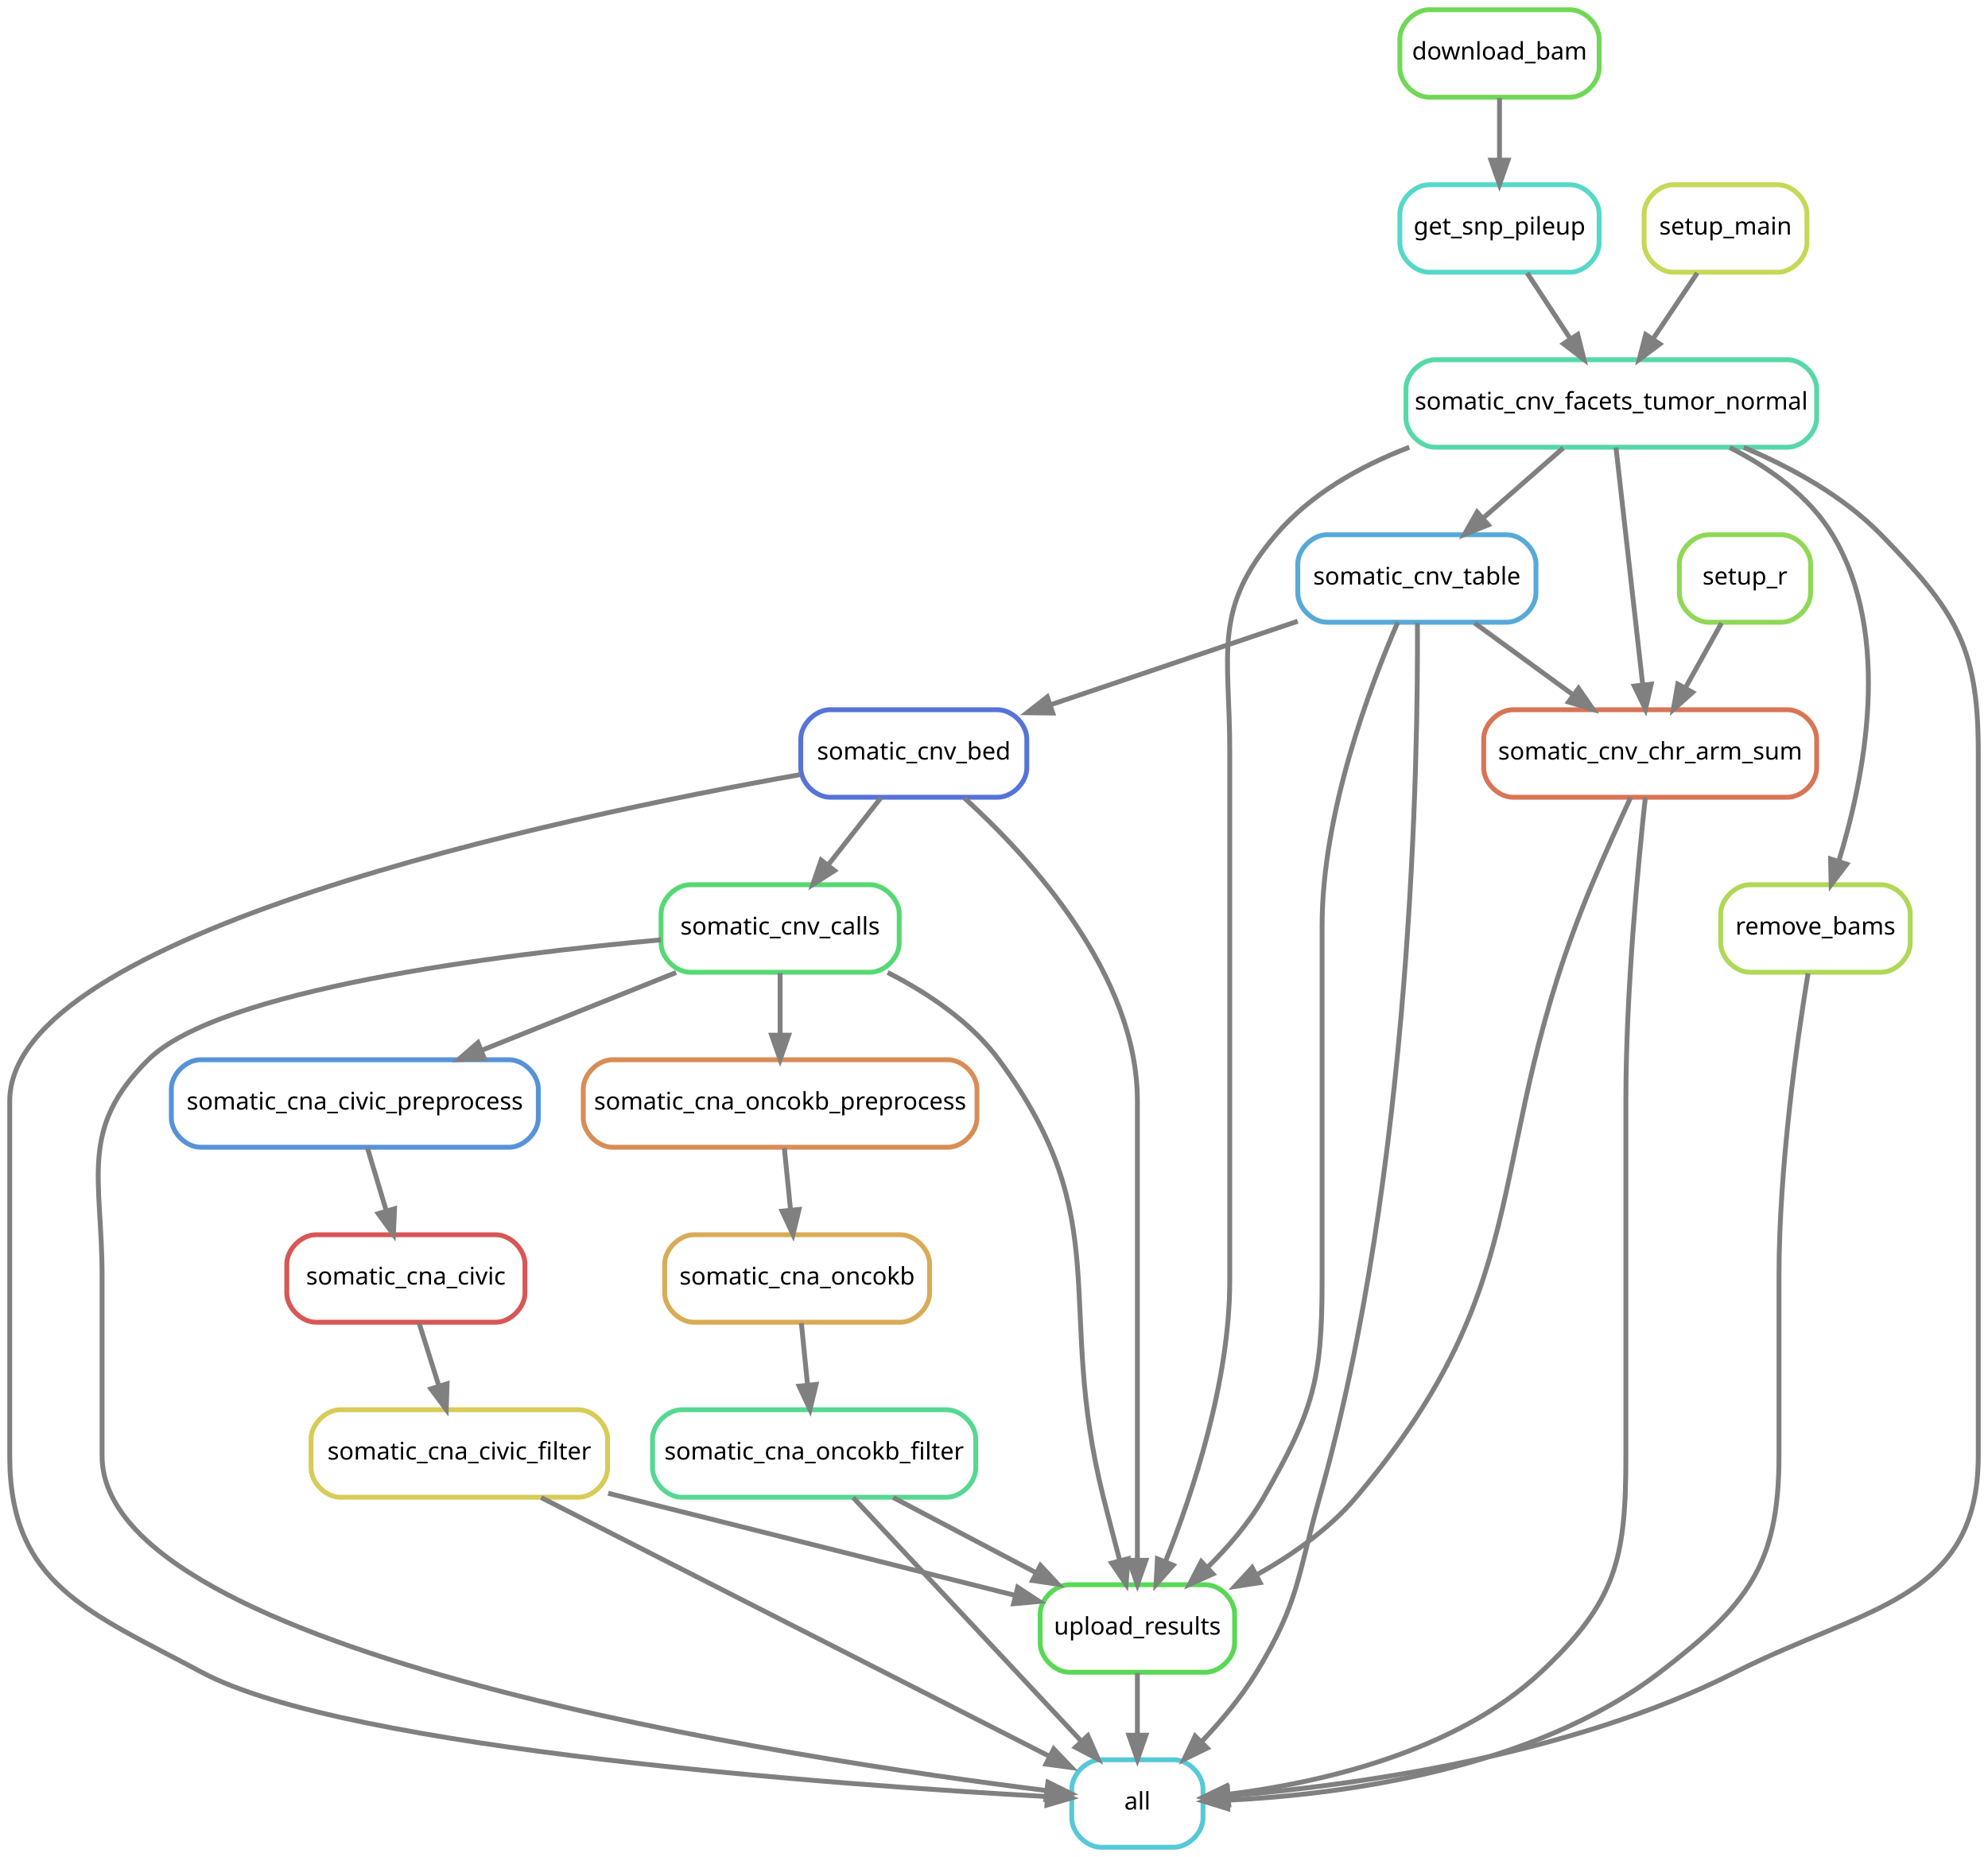
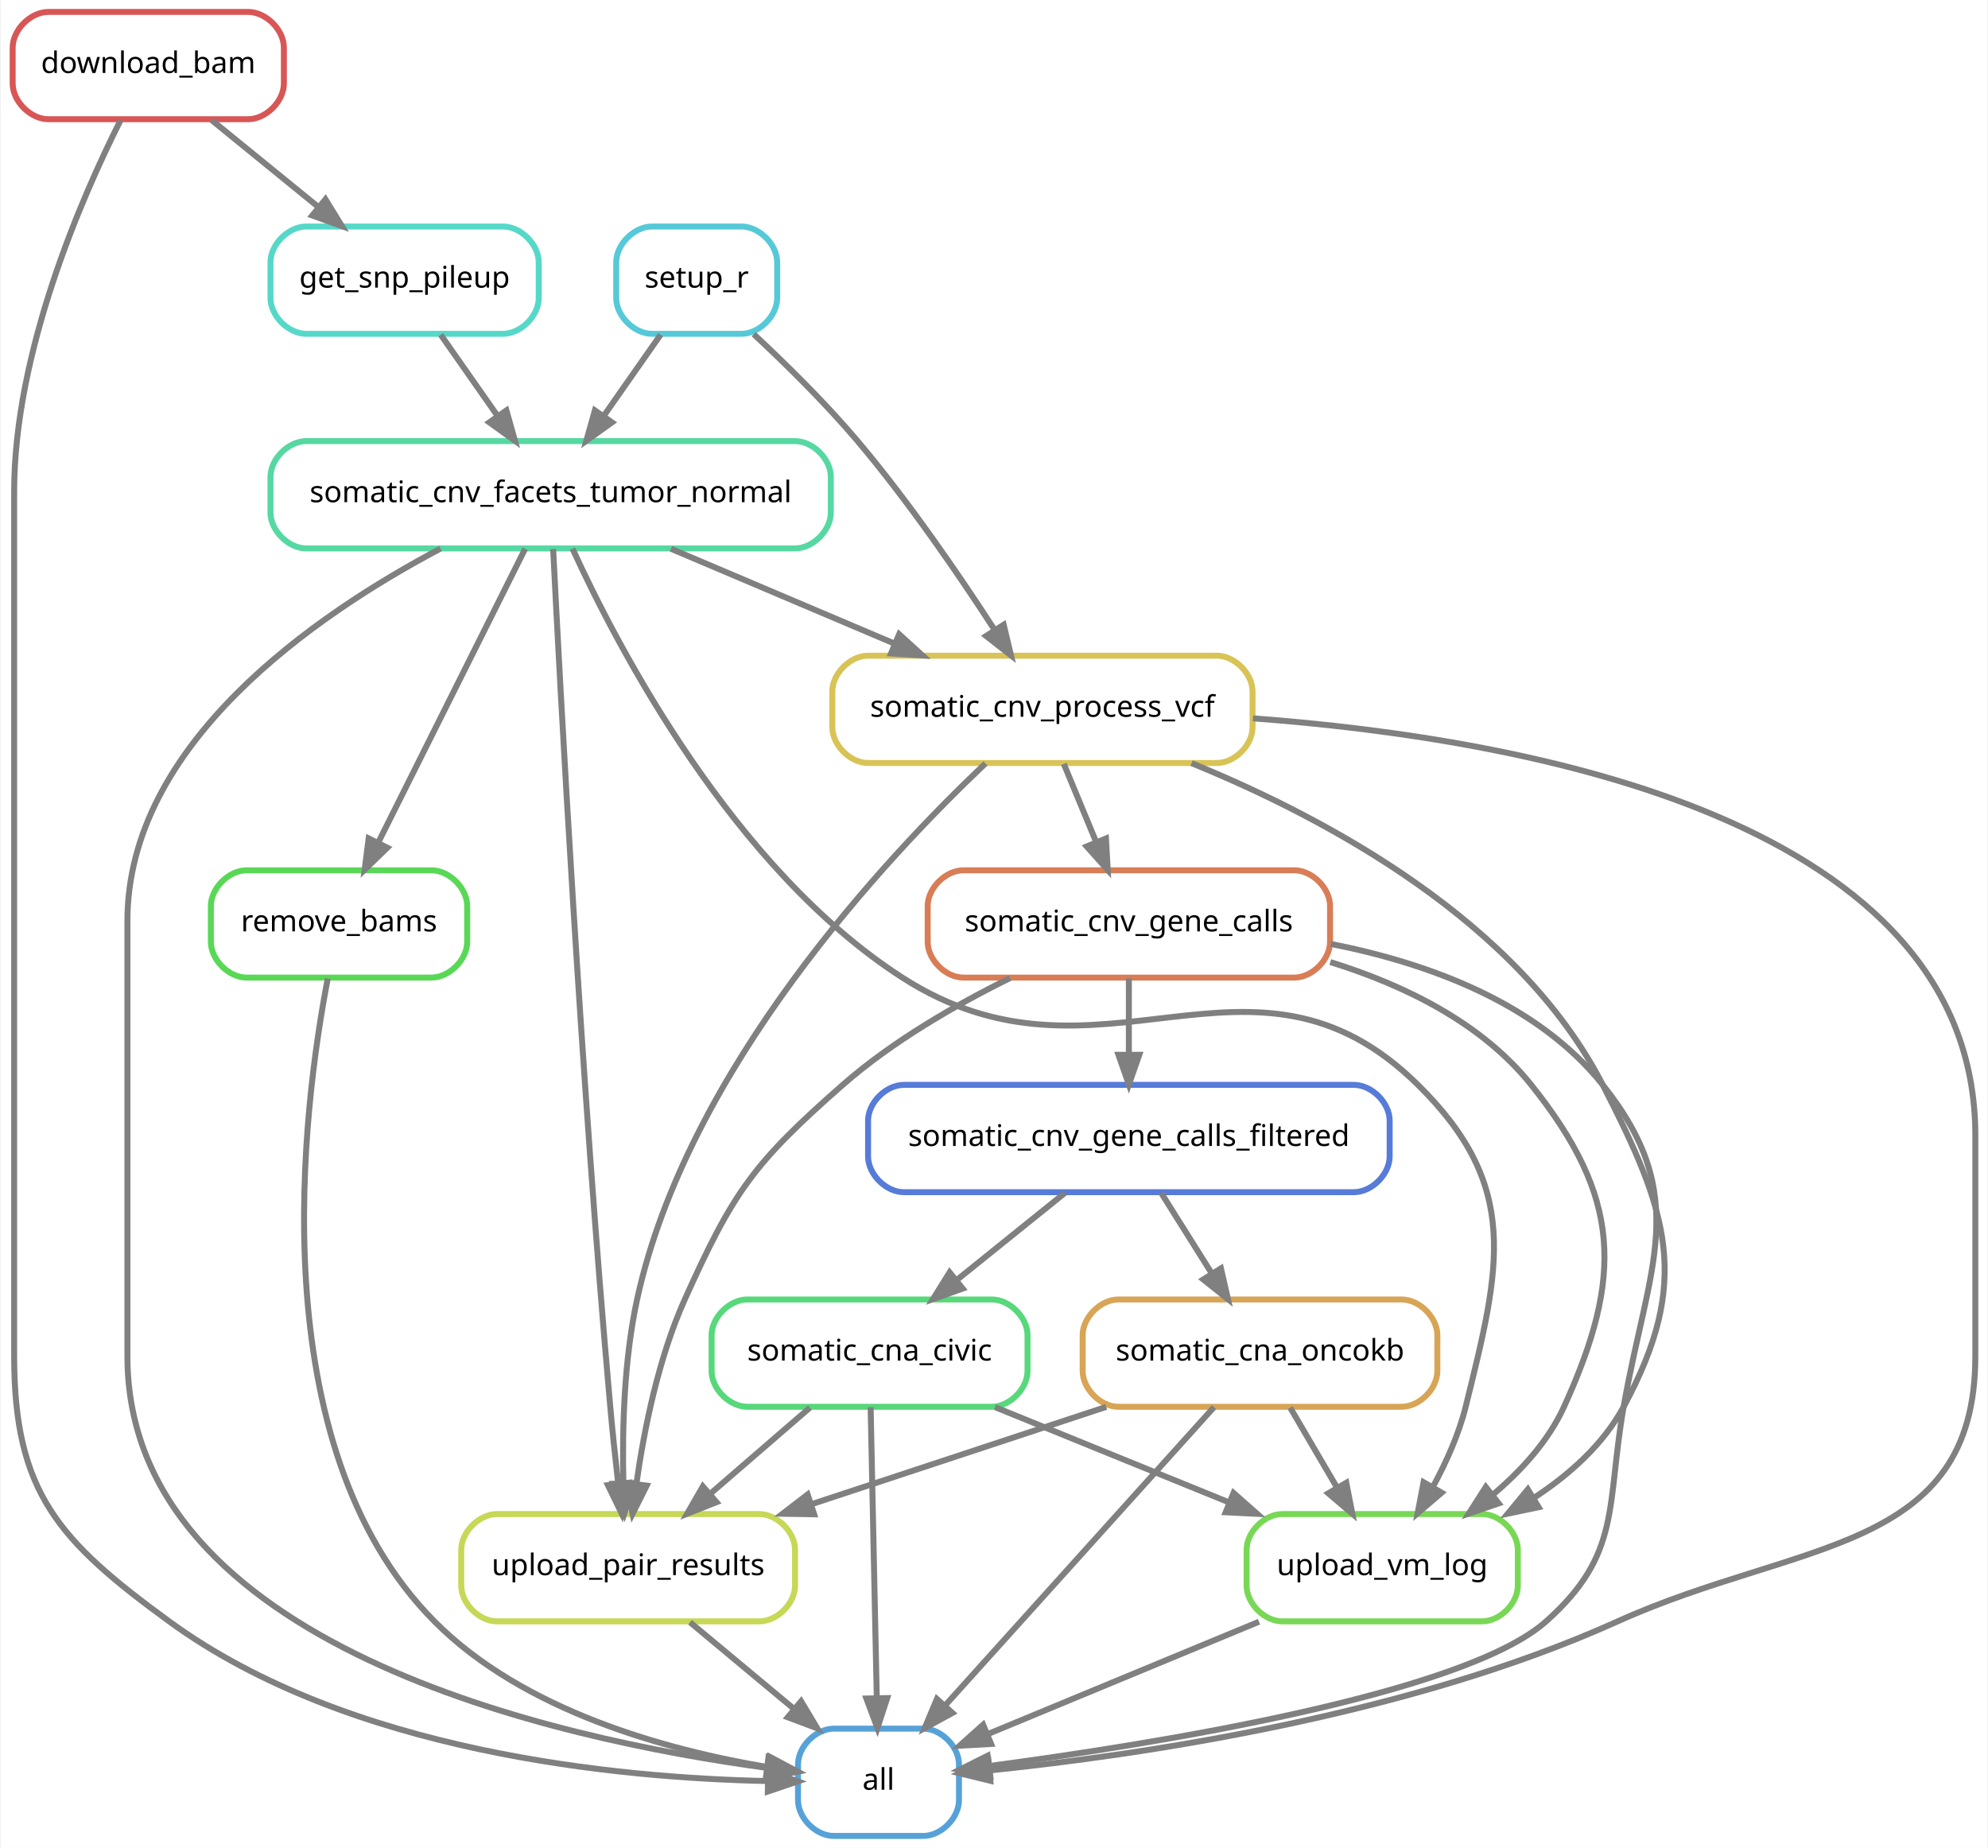
- <svg xmlns="http://www.w3.org/2000/svg" width="818pt" height="764pt" viewBox="0.00 0.00 818.00 764.00">
-   <g id="graph0" class="graph" transform="scale(1 1) rotate(0) translate(4 760)">
-     <polygon fill="white" stroke="transparent" points="-4,4 -4,-760 814,-760 814,4 -4,4" />
+ <svg xmlns="http://www.w3.org/2000/svg" width="667pt" height="620pt" viewBox="0.00 0.00 666.50 620.00">
+   <g id="graph0" class="graph" transform="scale(1 1) rotate(0) translate(4 616)">
+     <polygon fill="white" stroke="transparent" points="-4,4 -4,-616 662.5,-616 662.5,4 -4,4" />
    <g id="node1" class="node">
-       <path fill="none" stroke="#56c9d8" stroke-width="2" d="M479,-36C479,-36 449,-36 449,-36 443,-36 437,-30 437,-24 437,-24 437,-12 437,-12 437,-6 443,0 449,0 449,0 479,0 479,0 485,0 491,-6 491,-12 491,-12 491,-24 491,-24 491,-30 485,-36 479,-36" />
-       <text text-anchor="middle" x="464" y="-15.5" font-family="sans" font-size="10.00">all</text>
+       <path fill="none" stroke="#56a2d8" stroke-width="2" d="M305.5,-36C305.5,-36 275.5,-36 275.5,-36 269.5,-36 263.5,-30 263.5,-24 263.5,-24 263.5,-12 263.5,-12 263.5,-6 269.5,0 275.5,0 275.5,0 305.5,0 305.5,0 311.5,0 317.5,-6 317.5,-12 317.5,-12 317.5,-24 317.5,-24 317.5,-30 311.5,-36 305.5,-36" />
+       <text text-anchor="middle" x="290.5" y="-15.5" font-family="sans" font-size="10.00">all</text>
    </g>
    <g id="node2" class="node">
-       <path fill="none" stroke="#56d8a9" stroke-width="2" d="M731.5,-612C731.5,-612 586.5,-612 586.5,-612 580.5,-612 574.5,-606 574.5,-600 574.5,-600 574.5,-588 574.5,-588 574.5,-582 580.5,-576 586.5,-576 586.5,-576 731.5,-576 731.5,-576 737.5,-576 743.5,-582 743.5,-588 743.5,-588 743.5,-600 743.5,-600 743.5,-606 737.5,-612 731.5,-612" />
-       <text text-anchor="middle" x="659" y="-591.5" font-family="sans" font-size="10.00">somatic_cnv_facets_tumor_normal</text>
+       <path fill="none" stroke="#d85656" stroke-width="2" d="M79,-612C79,-612 12,-612 12,-612 6,-612 0,-606 0,-600 0,-600 0,-588 0,-588 0,-582 6,-576 12,-576 12,-576 79,-576 79,-576 85,-576 91,-582 91,-588 91,-588 91,-600 91,-600 91,-606 85,-612 79,-612" />
+       <text text-anchor="middle" x="45.5" y="-591.5" font-family="sans" font-size="10.00">download_bam</text>
+     </g>
+     <g id="edge2" class="edge">
+       <path fill="none" stroke="grey" stroke-width="2" d="M36.18,-575.63C23,-549.41 0.5,-497.81 0.5,-451 0.5,-451 0.5,-451 0.5,-161 0.5,-115.19 15.5,-99.01 52.5,-72 112.83,-27.96 203.06,-19.45 253.31,-18.42" />
+       <polygon fill="grey" stroke="grey" stroke-width="2" points="253.45,-21.91 263.41,-18.3 253.37,-14.91 253.45,-21.91" />
+     </g>
+     <g id="node5" class="node">
+       <path fill="none" stroke="#56d8c9" stroke-width="2" d="M164.5,-540C164.5,-540 98.5,-540 98.5,-540 92.5,-540 86.5,-534 86.5,-528 86.5,-528 86.5,-516 86.5,-516 86.5,-510 92.5,-504 98.5,-504 98.5,-504 164.5,-504 164.5,-504 170.5,-504 176.5,-510 176.5,-516 176.5,-516 176.5,-528 176.5,-528 176.5,-534 170.5,-540 164.5,-540" />
+       <text text-anchor="middle" x="131.5" y="-519.5" font-family="sans" font-size="10.00">get_snp_pileup</text>
+     </g>
+     <g id="edge13" class="edge">
+       <path fill="none" stroke="grey" stroke-width="2" d="M66.76,-575.7C77.59,-566.88 90.92,-556.03 102.66,-546.47" />
+       <polygon fill="grey" stroke="grey" stroke-width="2" points="104.94,-549.13 110.49,-540.1 100.52,-543.7 104.94,-549.13" />
+     </g>
+     <g id="node3" class="node">
+       <path fill="none" stroke="#59d856" stroke-width="2" d="M140.5,-324C140.5,-324 78.5,-324 78.5,-324 72.5,-324 66.5,-318 66.5,-312 66.5,-312 66.5,-300 66.5,-300 66.5,-294 72.5,-288 78.5,-288 78.5,-288 140.5,-288 140.5,-288 146.5,-288 152.5,-294 152.5,-300 152.5,-300 152.5,-312 152.5,-312 152.5,-318 146.5,-324 140.5,-324" />
+       <text text-anchor="middle" x="109.5" y="-303.5" font-family="sans" font-size="10.00">remove_bams</text>
    </g>
    <g id="edge6" class="edge">
-       <path fill="none" stroke="grey" stroke-width="2" d="M713.51,-575.93C733.25,-567.61 754.48,-555.88 770,-540 800.31,-508.98 810,-494.37 810,-451 810,-451 810,-451 810,-161 810,-101.5 763.05,-98.93 710,-72 641.63,-37.29 551.37,-25.26 501.38,-21.13" />
-       <polygon fill="grey" stroke="grey" stroke-width="2" points="501.59,-17.64 491.35,-20.36 501.05,-24.61 501.59,-17.64" />
+       <path fill="none" stroke="grey" stroke-width="2" d="M105.72,-287.7C97.41,-244.53 82.68,-131.27 141.5,-72 171.43,-41.84 219.62,-28.78 253.06,-23.16" />
+       <polygon fill="grey" stroke="grey" stroke-width="2" points="254,-26.56 263.36,-21.59 252.94,-19.64 254,-26.56" />
+     </g>
+     <g id="node4" class="node">
+       <path fill="none" stroke="#56d8a2" stroke-width="2" d="M262.5,-468C262.5,-468 98.5,-468 98.5,-468 92.5,-468 86.5,-462 86.5,-456 86.5,-456 86.5,-444 86.5,-444 86.5,-438 92.5,-432 98.5,-432 98.5,-432 262.5,-432 262.5,-432 268.5,-432 274.5,-438 274.5,-444 274.5,-444 274.5,-456 274.5,-456 274.5,-462 268.5,-468 262.5,-468" />
+       <text text-anchor="middle" x="180.5" y="-447.5" font-family="sans" font-size="10.00">somatic_cnv_facets_tumor_normal</text>
+     </g>
+     <g id="edge8" class="edge">
+       <path fill="none" stroke="grey" stroke-width="2" d="M143.56,-431.95C101.49,-409.69 38.5,-366.44 38.5,-307 38.5,-307 38.5,-307 38.5,-161 38.5,-63.8 182.57,-32.4 252.84,-22.87" />
+       <polygon fill="grey" stroke="grey" stroke-width="2" points="253.57,-26.31 263.05,-21.57 252.69,-19.37 253.57,-26.31" />
+     </g>
+     <g id="edge10" class="edge">
+       <path fill="none" stroke="grey" stroke-width="2" d="M171.94,-431.87C159.68,-407.35 137.02,-362.03 122.63,-333.26" />
+       <polygon fill="grey" stroke="grey" stroke-width="2" points="125.7,-331.57 118.09,-324.19 119.44,-334.7 125.7,-331.57" />
+     </g>
+     <g id="node7" class="node">
+       <path fill="none" stroke="#d8c356" stroke-width="2" d="M404,-396C404,-396 287,-396 287,-396 281,-396 275,-390 275,-384 275,-384 275,-372 275,-372 275,-366 281,-360 287,-360 287,-360 404,-360 404,-360 410,-360 416,-366 416,-372 416,-372 416,-384 416,-384 416,-390 410,-396 404,-396" />
+       <text text-anchor="middle" x="345.5" y="-375.5" font-family="sans" font-size="10.00">somatic_cnv_process_vcf</text>
+     </g>
+     <g id="edge15" class="edge">
+       <path fill="none" stroke="grey" stroke-width="2" d="M220.86,-431.88C243.52,-422.26 271.97,-410.19 295.97,-400.01" />
+       <polygon fill="grey" stroke="grey" stroke-width="2" points="297.43,-403.2 305.27,-396.07 294.69,-396.75 297.43,-403.2" />
+     </g>
+     <g id="node12" class="node">
+       <path fill="none" stroke="#c6d856" stroke-width="2" d="M250.5,-108C250.5,-108 162.5,-108 162.5,-108 156.5,-108 150.5,-102 150.5,-96 150.5,-96 150.5,-84 150.5,-84 150.5,-78 156.5,-72 162.5,-72 162.5,-72 250.5,-72 250.5,-72 256.5,-72 262.5,-78 262.5,-84 262.5,-84 262.5,-96 262.5,-96 262.5,-102 256.5,-108 250.5,-108" />
+       <text text-anchor="middle" x="206.5" y="-87.5" font-family="sans" font-size="10.00">upload_pair_results</text>
+     </g>
+     <g id="edge24" class="edge">
+       <path fill="none" stroke="grey" stroke-width="2" d="M181.34,-431.78C183.68,-385.3 190.73,-253.41 200.5,-144 201.25,-135.57 202.23,-126.4 203.18,-118.1" />
+       <polygon fill="grey" stroke="grey" stroke-width="2" points="206.66,-118.5 204.35,-108.16 199.71,-117.69 206.66,-118.5" />
+     </g>
+     <g id="node13" class="node">
+       <path fill="none" stroke="#78d856" stroke-width="2" d="M493,-108C493,-108 426,-108 426,-108 420,-108 414,-102 414,-96 414,-96 414,-84 414,-84 414,-78 420,-72 426,-72 426,-72 493,-72 493,-72 499,-72 505,-78 505,-84 505,-84 505,-96 505,-96 505,-102 499,-108 493,-108" />
+       <text text-anchor="middle" x="459.5" y="-87.5" font-family="sans" font-size="10.00">upload_vm_log</text>
+     </g>
+     <g id="edge29" class="edge">
+       <path fill="none" stroke="grey" stroke-width="2" d="M187.84,-431.9C203.15,-398.46 241.82,-324.47 298.5,-288 364.55,-245.5 415.59,-307.16 471.5,-252 506.04,-217.92 499.18,-191.1 487.5,-144 485.21,-134.75 480.97,-125.34 476.48,-117.07" />
+       <polygon fill="grey" stroke="grey" stroke-width="2" points="479.43,-115.17 471.39,-108.28 473.37,-118.68 479.43,-115.17" />
+     </g>
+     <g id="edge11" class="edge">
+       <path fill="none" stroke="grey" stroke-width="2" d="M143.61,-503.7C149.37,-495.47 156.36,-485.48 162.71,-476.42" />
+       <polygon fill="grey" stroke="grey" stroke-width="2" points="165.66,-478.3 168.53,-468.1 159.92,-474.29 165.66,-478.3" />
    </g>
    <g id="node6" class="node">
-       <path fill="none" stroke="#56a9d8" stroke-width="2" d="M616,-540C616,-540 542,-540 542,-540 536,-540 530,-534 530,-528 530,-528 530,-516 530,-516 530,-510 536,-504 542,-504 542,-504 616,-504 616,-504 622,-504 628,-510 628,-516 628,-516 628,-528 628,-528 628,-534 622,-540 616,-540" />
-       <text text-anchor="middle" x="579" y="-519.5" font-family="sans" font-size="10.00">somatic_cnv_table</text>
+       <path fill="none" stroke="#56c9d8" stroke-width="2" d="M244.5,-540C244.5,-540 214.5,-540 214.5,-540 208.5,-540 202.5,-534 202.5,-528 202.5,-528 202.5,-516 202.5,-516 202.5,-510 208.5,-504 214.5,-504 214.5,-504 244.5,-504 244.5,-504 250.5,-504 256.5,-510 256.5,-516 256.5,-516 256.5,-528 256.5,-528 256.5,-534 250.5,-540 244.5,-540" />
+       <text text-anchor="middle" x="229.5" y="-519.5" font-family="sans" font-size="10.00">setup_r</text>
    </g>
-     <g id="edge13" class="edge">
-       <path fill="none" stroke="grey" stroke-width="2" d="M639.22,-575.7C629.25,-566.97 616.99,-556.24 606.14,-546.75" />
-       <polygon fill="grey" stroke="grey" stroke-width="2" points="608.38,-544.06 598.55,-540.1 603.77,-549.32 608.38,-544.06" />
+     <g id="edge12" class="edge">
+       <path fill="none" stroke="grey" stroke-width="2" d="M217.39,-503.7C211.63,-495.47 204.64,-485.48 198.29,-476.42" />
+       <polygon fill="grey" stroke="grey" stroke-width="2" points="201.08,-474.29 192.47,-468.1 195.34,-478.3 201.08,-474.29" />
+     </g>
+     <g id="edge14" class="edge">
+       <path fill="none" stroke="grey" stroke-width="2" d="M248.61,-503.9C259.36,-493.89 272.73,-480.74 283.5,-468 300.55,-447.82 317.54,-423.03 329.4,-404.74" />
+       <polygon fill="grey" stroke="grey" stroke-width="2" points="332.5,-406.39 334.96,-396.08 326.61,-402.61 332.5,-406.39" />
+     </g>
+     <g id="edge4" class="edge">
+       <path fill="none" stroke="grey" stroke-width="2" d="M416.13,-374.98C508.45,-368.15 658.5,-340.77 658.5,-235 658.5,-235 658.5,-235 658.5,-161 658.5,-94.6 599.01,-99.34 538.5,-72 468.08,-40.18 377.65,-27.08 327.74,-21.99" />
+       <polygon fill="grey" stroke="grey" stroke-width="2" points="328.02,-18.5 317.73,-21.02 327.35,-25.47 328.02,-18.5" />
+     </g>
+     <g id="node8" class="node">
+       <path fill="none" stroke="#d87d56" stroke-width="2" d="M430,-324C430,-324 319,-324 319,-324 313,-324 307,-318 307,-312 307,-312 307,-300 307,-300 307,-294 313,-288 319,-288 319,-288 430,-288 430,-288 436,-288 442,-294 442,-300 442,-300 442,-312 442,-312 442,-318 436,-324 430,-324" />
+       <text text-anchor="middle" x="374.5" y="-303.5" font-family="sans" font-size="10.00">somatic_cnv_gene_calls</text>
+     </g>
+     <g id="edge16" class="edge">
+       <path fill="none" stroke="grey" stroke-width="2" d="M352.67,-359.7C355.93,-351.81 359.87,-342.3 363.5,-333.55" />
+       <polygon fill="grey" stroke="grey" stroke-width="2" points="366.82,-334.68 367.41,-324.1 360.35,-332 366.82,-334.68" />
+     </g>
+     <g id="edge22" class="edge">
+       <path fill="none" stroke="grey" stroke-width="2" d="M326.39,-359.85C293.07,-328.3 226.29,-257.16 209.5,-180 205.09,-159.73 204.48,-136.27 204.9,-118.52" />
+       <polygon fill="grey" stroke="grey" stroke-width="2" points="208.4,-118.41 205.26,-108.29 201.41,-118.16 208.4,-118.41" />
+     </g>
+     <g id="edge27" class="edge">
+       <path fill="none" stroke="grey" stroke-width="2" d="M395.51,-359.95C441.08,-341.37 505.43,-306.76 533.5,-252 555.44,-209.19 563.38,-186.31 540.5,-144 533.68,-131.39 522.41,-121.3 510.42,-113.45" />
+       <polygon fill="grey" stroke="grey" stroke-width="2" points="511.98,-110.3 501.61,-108.13 508.36,-116.29 511.98,-110.3" />
+     </g>
+     <g id="edge1" class="edge">
+       <path fill="none" stroke="grey" stroke-width="2" d="M442.21,-299.3C474.83,-292.88 511.55,-279.53 533.5,-252 563.48,-214.39 548.79,-191.38 540.5,-144 534.63,-110.49 539.89,-94.65 514.5,-72 487.12,-47.59 383.83,-30.93 327.57,-23.46" />
+       <polygon fill="grey" stroke="grey" stroke-width="2" points="328.01,-19.99 317.64,-22.18 327.11,-26.93 328.01,-19.99" />
+     </g>
+     <g id="node10" class="node">
+       <path fill="none" stroke="#567bd8" stroke-width="2" d="M450,-252C450,-252 299,-252 299,-252 293,-252 287,-246 287,-240 287,-240 287,-228 287,-228 287,-222 293,-216 299,-216 299,-216 450,-216 450,-216 456,-216 462,-222 462,-228 462,-228 462,-240 462,-240 462,-246 456,-252 450,-252" />
+       <text text-anchor="middle" x="374.5" y="-231.5" font-family="sans" font-size="10.00">somatic_cnv_gene_calls_filtered</text>
+     </g>
+     <g id="edge18" class="edge">
+       <path fill="none" stroke="grey" stroke-width="2" d="M374.5,-287.7C374.5,-279.98 374.5,-270.71 374.5,-262.11" />
+       <polygon fill="grey" stroke="grey" stroke-width="2" points="378,-262.1 374.5,-252.1 371,-262.1 378,-262.1" />
+     </g>
+     <g id="edge20" class="edge">
+       <path fill="none" stroke="grey" stroke-width="2" d="M334.66,-287.85C316.36,-278.82 295.1,-266.57 278.5,-252 248.64,-225.79 241.79,-216.24 225.5,-180 216.66,-160.34 211.85,-136.35 209.28,-118.23" />
+       <polygon fill="grey" stroke="grey" stroke-width="2" points="212.72,-117.54 207.98,-108.06 205.77,-118.43 212.72,-117.54" />
+     </g>
+     <g id="edge25" class="edge">
+       <path fill="none" stroke="grey" stroke-width="2" d="M442.07,-293.21C466.83,-285.52 492.84,-272.85 509.5,-252 539.62,-214.31 540.51,-187.9 520.5,-144 515.27,-132.53 506.2,-122.58 496.63,-114.5" />
+       <polygon fill="grey" stroke="grey" stroke-width="2" points="498.57,-111.58 488.54,-108.16 494.25,-117.09 498.57,-111.58" />
    </g>
    <g id="node9" class="node">
-       <path fill="none" stroke="#d87556" stroke-width="2" d="M731.5,-468C731.5,-468 618.5,-468 618.5,-468 612.5,-468 606.5,-462 606.5,-456 606.5,-456 606.5,-444 606.5,-444 606.5,-438 612.5,-432 618.5,-432 618.5,-432 731.5,-432 731.5,-432 737.5,-432 743.5,-438 743.5,-444 743.5,-444 743.5,-456 743.5,-456 743.5,-462 737.5,-468 731.5,-468" />
-       <text text-anchor="middle" x="675" y="-447.5" font-family="sans" font-size="10.00">somatic_cnv_chr_arm_sum</text>
+       <path fill="none" stroke="#d8a456" stroke-width="2" d="M466,-180C466,-180 371,-180 371,-180 365,-180 359,-174 359,-168 359,-168 359,-156 359,-156 359,-150 365,-144 371,-144 371,-144 466,-144 466,-144 472,-144 478,-150 478,-156 478,-156 478,-168 478,-168 478,-174 472,-180 466,-180" />
+       <text text-anchor="middle" x="418.5" y="-159.5" font-family="sans" font-size="10.00">somatic_cna_oncokb</text>
    </g>
-     <g id="edge18" class="edge">
-       <path fill="none" stroke="grey" stroke-width="2" d="M660.93,-575.87C663.66,-551.67 668.67,-507.21 671.91,-478.39" />
-       <polygon fill="grey" stroke="grey" stroke-width="2" points="675.42,-478.52 673.06,-468.19 668.47,-477.73 675.42,-478.52" />
+     <g id="edge3" class="edge">
+       <path fill="none" stroke="grey" stroke-width="2" d="M403.06,-143.87C380.57,-118.92 338.68,-72.45 312.83,-43.77" />
+       <polygon fill="grey" stroke="grey" stroke-width="2" points="315.29,-41.27 305.99,-36.19 310.09,-45.96 315.29,-41.27" />
    </g>
-     <g id="node17" class="node">
-       <path fill="none" stroke="#59d856" stroke-width="2" d="M492,-108C492,-108 436,-108 436,-108 430,-108 424,-102 424,-96 424,-96 424,-84 424,-84 424,-78 430,-72 436,-72 436,-72 492,-72 492,-72 498,-72 504,-78 504,-84 504,-84 504,-96 504,-96 504,-102 498,-108 492,-108" />
-       <text text-anchor="middle" x="464" y="-87.5" font-family="sans" font-size="10.00">upload_results</text>
+     <g id="edge21" class="edge">
+       <path fill="none" stroke="grey" stroke-width="2" d="M366.91,-143.97C337.03,-134.1 299.24,-121.62 267.84,-111.25" />
+       <polygon fill="grey" stroke="grey" stroke-width="2" points="268.91,-107.92 258.32,-108.11 266.72,-114.57 268.91,-107.92" />
    </g>
-     <g id="edge29" class="edge">
-       <path fill="none" stroke="grey" stroke-width="2" d="M575.87,-575.98C555.38,-568.13 535.26,-556.68 521,-540 494.72,-509.25 502,-491.45 502,-451 502,-451 502,-451 502,-233 502,-191.63 486.77,-145.72 475.59,-117.61" />
-       <polygon fill="grey" stroke="grey" stroke-width="2" points="478.72,-116.02 471.69,-108.09 472.24,-118.67 478.72,-116.02" />
-     </g>
-     <g id="node18" class="node">
-       <path fill="none" stroke="#afd856" stroke-width="2" d="M770,-396C770,-396 716,-396 716,-396 710,-396 704,-390 704,-384 704,-384 704,-372 704,-372 704,-366 710,-360 716,-360 716,-360 770,-360 770,-360 776,-360 782,-366 782,-372 782,-372 782,-384 782,-384 782,-390 776,-396 770,-396" />
-       <text text-anchor="middle" x="743" y="-375.5" font-family="sans" font-size="10.00">remove_bams</text>
-     </g>
-     <g id="edge32" class="edge">
-       <path fill="none" stroke="grey" stroke-width="2" d="M707.72,-575.88C723.97,-567.63 740.37,-555.97 750,-540 775,-498.53 762.99,-439.53 752.59,-405.67" />
-       <polygon fill="grey" stroke="grey" stroke-width="2" points="755.88,-404.45 749.46,-396.02 749.22,-406.61 755.88,-404.45" />
-     </g>
-     <g id="node3" class="node">
-       <path fill="none" stroke="#56d8c9" stroke-width="2" d="M642,-684C642,-684 584,-684 584,-684 578,-684 572,-678 572,-672 572,-672 572,-660 572,-660 572,-654 578,-648 584,-648 584,-648 642,-648 642,-648 648,-648 654,-654 654,-660 654,-660 654,-672 654,-672 654,-678 648,-684 642,-684" />
-       <text text-anchor="middle" x="613" y="-663.5" font-family="sans" font-size="10.00">get_snp_pileup</text>
-     </g>
-     <g id="edge10" class="edge">
-       <path fill="none" stroke="grey" stroke-width="2" d="M624.37,-647.7C629.72,-639.56 636.2,-629.69 642.11,-620.7" />
-       <polygon fill="grey" stroke="grey" stroke-width="2" points="645.19,-622.38 647.76,-612.1 639.34,-618.54 645.19,-622.38" />
-     </g>
-     <g id="node4" class="node">
-       <path fill="none" stroke="#70d856" stroke-width="2" d="M642,-756C642,-756 584,-756 584,-756 578,-756 572,-750 572,-744 572,-744 572,-732 572,-732 572,-726 578,-720 584,-720 584,-720 642,-720 642,-720 648,-720 654,-726 654,-732 654,-732 654,-744 654,-744 654,-750 648,-756 642,-756" />
-       <text text-anchor="middle" x="613" y="-735.5" font-family="sans" font-size="10.00">download_bam</text>
-     </g>
-     <g id="edge12" class="edge">
-       <path fill="none" stroke="grey" stroke-width="2" d="M613,-719.7C613,-711.98 613,-702.71 613,-694.11" />
-       <polygon fill="grey" stroke="grey" stroke-width="2" points="616.5,-694.1 613,-684.1 609.5,-694.1 616.5,-694.1" />
-     </g>
-     <g id="node5" class="node">
-       <path fill="none" stroke="#c6d856" stroke-width="2" d="M727.5,-684C727.5,-684 684.5,-684 684.5,-684 678.5,-684 672.5,-678 672.5,-672 672.5,-672 672.5,-660 672.5,-660 672.5,-654 678.5,-648 684.5,-648 684.5,-648 727.5,-648 727.5,-648 733.5,-648 739.5,-654 739.5,-660 739.5,-660 739.5,-672 739.5,-672 739.5,-678 733.5,-684 727.5,-684" />
-       <text text-anchor="middle" x="706" y="-663.5" font-family="sans" font-size="10.00">setup_main</text>
-     </g>
-     <g id="edge11" class="edge">
-       <path fill="none" stroke="grey" stroke-width="2" d="M694.38,-647.7C688.86,-639.47 682.15,-629.48 676.07,-620.42" />
-       <polygon fill="grey" stroke="grey" stroke-width="2" points="678.96,-618.46 670.48,-612.1 673.15,-622.36 678.96,-618.46" />
-     </g>
-     <g id="edge1" class="edge">
-       <path fill="none" stroke="grey" stroke-width="2" d="M579.23,-503.7C579.51,-449.5 577.11,-278.57 539,-144 529.73,-111.26 530.68,-101.07 513,-72 506.82,-61.84 498.48,-51.92 490.44,-43.47" />
-       <polygon fill="grey" stroke="grey" stroke-width="2" points="492.73,-40.8 483.21,-36.15 487.75,-45.72 492.73,-40.8" />
-     </g>
-     <g id="node7" class="node">
-       <path fill="none" stroke="#5673d8" stroke-width="2" d="M406.5,-468C406.5,-468 337.5,-468 337.5,-468 331.5,-468 325.5,-462 325.5,-456 325.5,-456 325.5,-444 325.5,-444 325.5,-438 331.5,-432 337.5,-432 337.5,-432 406.5,-432 406.5,-432 412.5,-432 418.5,-438 418.5,-444 418.5,-444 418.5,-456 418.5,-456 418.5,-462 412.5,-468 406.5,-468" />
-       <text text-anchor="middle" x="372" y="-447.5" font-family="sans" font-size="10.00">somatic_cnv_bed</text>
-     </g>
-     <g id="edge14" class="edge">
-       <path fill="none" stroke="grey" stroke-width="2" d="M529.94,-504.41C499.39,-494.08 459.99,-480.75 428.18,-470" />
-       <polygon fill="grey" stroke="grey" stroke-width="2" points="429.17,-466.64 418.57,-466.75 426.92,-473.27 429.17,-466.64" />
+     <g id="edge26" class="edge">
+       <path fill="none" stroke="grey" stroke-width="2" d="M428.63,-143.7C433.35,-135.64 439.06,-125.89 444.28,-116.98" />
+       <polygon fill="grey" stroke="grey" stroke-width="2" points="447.45,-118.5 449.48,-108.1 441.41,-114.96 447.45,-118.5" />
    </g>
    <g id="edge17" class="edge">
-       <path fill="none" stroke="grey" stroke-width="2" d="M602.73,-503.7C614.94,-494.8 629.99,-483.82 643.18,-474.2" />
-       <polygon fill="grey" stroke="grey" stroke-width="2" points="645.52,-476.82 651.54,-468.1 641.4,-471.17 645.52,-476.82" />
+       <path fill="none" stroke="grey" stroke-width="2" d="M385.38,-215.7C390.49,-207.56 396.7,-197.69 402.34,-188.7" />
+       <polygon fill="grey" stroke="grey" stroke-width="2" points="405.39,-190.43 407.75,-180.1 399.46,-186.71 405.39,-190.43" />
    </g>
-     <g id="edge25" class="edge">
-       <path fill="none" stroke="grey" stroke-width="2" d="M571.11,-503.93C559.71,-477.67 540,-425.53 540,-379 540,-379 540,-379 540,-233 540,-192.03 536.34,-179.56 516,-144 509.96,-133.44 501.31,-123.47 492.79,-115.08" />
-       <polygon fill="grey" stroke="grey" stroke-width="2" points="495.09,-112.44 485.41,-108.14 490.3,-117.54 495.09,-112.44" />
+     <g id="node11" class="node">
+       <path fill="none" stroke="#56d87b" stroke-width="2" d="M328.5,-180C328.5,-180 246.5,-180 246.5,-180 240.5,-180 234.5,-174 234.5,-168 234.5,-168 234.5,-156 234.5,-156 234.5,-150 240.5,-144 246.5,-144 246.5,-144 328.5,-144 328.5,-144 334.5,-144 340.5,-150 340.5,-156 340.5,-156 340.5,-168 340.5,-168 340.5,-174 334.5,-180 328.5,-180" />
+       <text text-anchor="middle" x="287.5" y="-159.5" font-family="sans" font-size="10.00">somatic_cna_civic</text>
+     </g>
+     <g id="edge19" class="edge">
+       <path fill="none" stroke="grey" stroke-width="2" d="M352.99,-215.7C342.04,-206.88 328.55,-196.03 316.68,-186.47" />
+       <polygon fill="grey" stroke="grey" stroke-width="2" points="318.74,-183.65 308.76,-180.1 314.36,-189.1 318.74,-183.65" />
+     </g>
+     <g id="edge7" class="edge">
+       <path fill="none" stroke="grey" stroke-width="2" d="M287.86,-143.87C288.37,-119.67 289.31,-75.21 289.92,-46.39" />
+       <polygon fill="grey" stroke="grey" stroke-width="2" points="293.42,-46.26 290.14,-36.19 286.43,-46.11 293.42,-46.26" />
+     </g>
+     <g id="edge23" class="edge">
+       <path fill="none" stroke="grey" stroke-width="2" d="M267.48,-143.7C257.37,-134.97 244.96,-124.24 233.98,-114.75" />
+       <polygon fill="grey" stroke="grey" stroke-width="2" points="236.15,-111.99 226.29,-108.1 231.57,-117.29 236.15,-111.99" />
+     </g>
+     <g id="edge28" class="edge">
+       <path fill="none" stroke="grey" stroke-width="2" d="M329.58,-143.88C353.3,-134.22 383.12,-122.09 408.2,-111.88" />
+       <polygon fill="grey" stroke="grey" stroke-width="2" points="409.62,-115.08 417.56,-108.07 406.98,-108.6 409.62,-115.08" />
+     </g>
+     <g id="edge5" class="edge">
+       <path fill="none" stroke="grey" stroke-width="2" d="M227.26,-71.7C237.74,-62.97 250.61,-52.24 262,-42.75" />
+       <polygon fill="grey" stroke="grey" stroke-width="2" points="264.53,-45.19 269.97,-36.1 260.05,-39.82 264.53,-45.19" />
    </g>
    <g id="edge9" class="edge">
-       <path fill="none" stroke="grey" stroke-width="2" d="M325.26,-441.31C225.35,-423.56 0,-375.87 0,-307 0,-307 0,-307 0,-161 0,-108.11 32.35,-96.93 79,-72 138.85,-40.01 342.33,-25.57 426.79,-20.85" />
-       <polygon fill="grey" stroke="grey" stroke-width="2" points="427.16,-24.34 436.95,-20.3 426.78,-17.35 427.16,-24.34" />
-     </g>
-     <g id="node8" class="node">
-       <path fill="none" stroke="#56d873" stroke-width="2" d="M354,-396C354,-396 280,-396 280,-396 274,-396 268,-390 268,-384 268,-384 268,-372 268,-372 268,-366 274,-360 280,-360 280,-360 354,-360 354,-360 360,-360 366,-366 366,-372 366,-372 366,-384 366,-384 366,-390 360,-396 354,-396" />
-       <text text-anchor="middle" x="317" y="-375.5" font-family="sans" font-size="10.00">somatic_cnv_calls</text>
-     </g>
-     <g id="edge15" class="edge">
-       <path fill="none" stroke="grey" stroke-width="2" d="M358.4,-431.7C351.88,-423.39 343.93,-413.28 336.75,-404.14" />
-       <polygon fill="grey" stroke="grey" stroke-width="2" points="339.37,-401.81 330.44,-396.1 333.87,-406.13 339.37,-401.81" />
-     </g>
-     <g id="edge31" class="edge">
-       <path fill="none" stroke="grey" stroke-width="2" d="M392.88,-431.63C420.02,-406.97 464,-358.99 464,-307 464,-307 464,-307 464,-233 464,-193 464,-146.65 464,-118.08" />
-       <polygon fill="grey" stroke="grey" stroke-width="2" points="467.5,-118.05 464,-108.05 460.5,-118.05 467.5,-118.05" />
-     </g>
-     <g id="edge4" class="edge">
-       <path fill="none" stroke="grey" stroke-width="2" d="M267.97,-373.33C201.09,-367.29 86.21,-352.94 57,-324 28.27,-295.53 38,-275.45 38,-235 38,-235 38,-235 38,-161 38,-79.41 322.78,-36.31 426.66,-23.31" />
-       <polygon fill="grey" stroke="grey" stroke-width="2" points="427.21,-26.76 436.7,-22.07 426.35,-19.82 427.21,-26.76" />
-     </g>
-     <g id="node13" class="node">
-       <path fill="none" stroke="#d88d56" stroke-width="2" d="M386,-324C386,-324 248,-324 248,-324 242,-324 236,-318 236,-312 236,-312 236,-300 236,-300 236,-294 242,-288 248,-288 248,-288 386,-288 386,-288 392,-288 398,-294 398,-300 398,-300 398,-312 398,-312 398,-318 392,-324 386,-324" />
-       <text text-anchor="middle" x="317" y="-303.5" font-family="sans" font-size="10.00">somatic_cna_oncokb_preprocess</text>
-     </g>
-     <g id="edge21" class="edge">
-       <path fill="none" stroke="grey" stroke-width="2" d="M317,-359.7C317,-351.98 317,-342.71 317,-334.11" />
-       <polygon fill="grey" stroke="grey" stroke-width="2" points="320.5,-334.1 317,-324.1 313.5,-334.1 320.5,-334.1" />
-     </g>
-     <g id="node16" class="node">
-       <path fill="none" stroke="#5692d8" stroke-width="2" d="M205.5,-324C205.5,-324 78.5,-324 78.5,-324 72.5,-324 66.5,-318 66.5,-312 66.5,-312 66.5,-300 66.5,-300 66.5,-294 72.5,-288 78.5,-288 78.5,-288 205.5,-288 205.5,-288 211.5,-288 217.5,-294 217.5,-300 217.5,-300 217.5,-312 217.5,-312 217.5,-318 211.5,-324 205.5,-324" />
-       <text text-anchor="middle" x="142" y="-303.5" font-family="sans" font-size="10.00">somatic_cna_civic_preprocess</text>
-     </g>
-     <g id="edge24" class="edge">
-       <path fill="none" stroke="grey" stroke-width="2" d="M274.19,-359.88C250.05,-350.22 219.72,-338.09 194.19,-327.88" />
-       <polygon fill="grey" stroke="grey" stroke-width="2" points="195.26,-324.53 184.67,-324.07 192.66,-331.03 195.26,-324.53" />
-     </g>
-     <g id="edge27" class="edge">
-       <path fill="none" stroke="grey" stroke-width="2" d="M361.25,-359.89C377.85,-351.42 395.47,-339.6 407,-324 455.89,-257.86 429.94,-223.77 450,-144 452.12,-135.56 454.51,-126.39 456.71,-118.09" />
-       <polygon fill="grey" stroke="grey" stroke-width="2" points="460.16,-118.72 459.36,-108.16 453.4,-116.92 460.16,-118.72" />
-     </g>
-     <g id="edge8" class="edge">
-       <path fill="none" stroke="grey" stroke-width="2" d="M673.02,-431.98C670.11,-405.36 665,-352.23 665,-307 665,-307 665,-307 665,-161 665,-118.5 661.03,-101.05 630,-72 594.63,-38.88 538.53,-26.45 501.49,-21.8" />
-       <polygon fill="grey" stroke="grey" stroke-width="2" points="501.44,-18.27 491.11,-20.63 500.66,-25.22 501.44,-18.27" />
-     </g>
-     <g id="edge30" class="edge">
-       <path fill="none" stroke="grey" stroke-width="2" d="M666.97,-431.92C662.18,-421.59 656.07,-408.11 651,-396 604.67,-285.29 631.59,-235.56 554,-144 542.93,-130.94 527.79,-120.3 513.08,-112.08" />
-       <polygon fill="grey" stroke="grey" stroke-width="2" points="514.49,-108.87 504.02,-107.27 511.21,-115.05 514.49,-108.87" />
-     </g>
-     <g id="node10" class="node">
-       <path fill="none" stroke="#8fd856" stroke-width="2" d="M729,-540C729,-540 699,-540 699,-540 693,-540 687,-534 687,-528 687,-528 687,-516 687,-516 687,-510 693,-504 699,-504 699,-504 729,-504 729,-504 735,-504 741,-510 741,-516 741,-516 741,-528 741,-528 741,-534 735,-540 729,-540" />
-       <text text-anchor="middle" x="714" y="-519.5" font-family="sans" font-size="10.00">setup_r</text>
-     </g>
-     <g id="edge16" class="edge">
-       <path fill="none" stroke="grey" stroke-width="2" d="M704.36,-503.7C699.87,-495.64 694.44,-485.89 689.48,-476.98" />
-       <polygon fill="grey" stroke="grey" stroke-width="2" points="692.45,-475.14 684.53,-468.1 686.34,-478.54 692.45,-475.14" />
-     </g>
-     <g id="node11" class="node">
-       <path fill="none" stroke="#56d892" stroke-width="2" d="M385.5,-180C385.5,-180 276.5,-180 276.5,-180 270.5,-180 264.5,-174 264.5,-168 264.5,-168 264.5,-156 264.5,-156 264.5,-150 270.5,-144 276.5,-144 276.5,-144 385.5,-144 385.5,-144 391.5,-144 397.5,-150 397.5,-156 397.5,-156 397.5,-168 397.5,-168 397.5,-174 391.5,-180 385.5,-180" />
-       <text text-anchor="middle" x="331" y="-159.5" font-family="sans" font-size="10.00">somatic_cna_oncokb_filter</text>
-     </g>
-     <g id="edge5" class="edge">
-       <path fill="none" stroke="grey" stroke-width="2" d="M347.04,-143.87C370.41,-118.92 413.94,-72.45 440.8,-43.77" />
-       <polygon fill="grey" stroke="grey" stroke-width="2" points="443.62,-45.88 447.9,-36.19 438.51,-41.1 443.62,-45.88" />
-     </g>
-     <g id="edge28" class="edge">
-       <path fill="none" stroke="grey" stroke-width="2" d="M363.54,-143.88C381.25,-134.55 403.35,-122.92 422.32,-112.94" />
-       <polygon fill="grey" stroke="grey" stroke-width="2" points="424.12,-115.94 431.34,-108.19 420.86,-109.75 424.12,-115.94" />
-     </g>
-     <g id="node12" class="node">
-       <path fill="none" stroke="#d8ac56" stroke-width="2" d="M366.5,-252C366.5,-252 281.5,-252 281.5,-252 275.5,-252 269.5,-246 269.5,-240 269.5,-240 269.5,-228 269.5,-228 269.5,-222 275.5,-216 281.5,-216 281.5,-216 366.5,-216 366.5,-216 372.5,-216 378.5,-222 378.5,-228 378.5,-228 378.5,-240 378.5,-240 378.5,-246 372.5,-252 366.5,-252" />
-       <text text-anchor="middle" x="324" y="-231.5" font-family="sans" font-size="10.00">somatic_cna_oncokb</text>
-     </g>
-     <g id="edge19" class="edge">
-       <path fill="none" stroke="grey" stroke-width="2" d="M325.73,-215.7C326.5,-207.98 327.43,-198.71 328.29,-190.11" />
-       <polygon fill="grey" stroke="grey" stroke-width="2" points="331.78,-190.4 329.29,-180.1 324.81,-189.71 331.78,-190.4" />
-     </g>
-     <g id="edge20" class="edge">
-       <path fill="none" stroke="grey" stroke-width="2" d="M318.73,-287.7C319.5,-279.98 320.43,-270.71 321.29,-262.11" />
-       <polygon fill="grey" stroke="grey" stroke-width="2" points="324.78,-262.4 322.29,-252.1 317.81,-261.71 324.78,-262.4" />
-     </g>
-     <g id="node14" class="node">
-       <path fill="none" stroke="#d8cb56" stroke-width="2" d="M234,-180C234,-180 136,-180 136,-180 130,-180 124,-174 124,-168 124,-168 124,-156 124,-156 124,-150 130,-144 136,-144 136,-144 234,-144 234,-144 240,-144 246,-150 246,-156 246,-156 246,-168 246,-168 246,-174 240,-180 234,-180" />
-       <text text-anchor="middle" x="185" y="-159.5" font-family="sans" font-size="10.00">somatic_cna_civic_filter</text>
-     </g>
-     <g id="edge2" class="edge">
-       <path fill="none" stroke="grey" stroke-width="2" d="M218.65,-143.87C271.54,-116.96 373.66,-64.98 427.97,-37.34" />
-       <polygon fill="grey" stroke="grey" stroke-width="2" points="429.58,-40.45 436.9,-32.79 426.4,-34.21 429.58,-40.45" />
-     </g>
-     <g id="edge26" class="edge">
-       <path fill="none" stroke="grey" stroke-width="2" d="M246.23,-145.64C296.44,-133.04 366.66,-115.42 413.65,-103.63" />
-       <polygon fill="grey" stroke="grey" stroke-width="2" points="414.75,-106.96 423.6,-101.14 413.05,-100.18 414.75,-106.96" />
-     </g>
-     <g id="node15" class="node">
-       <path fill="none" stroke="#d85656" stroke-width="2" d="M200,-252C200,-252 126,-252 126,-252 120,-252 114,-246 114,-240 114,-240 114,-228 114,-228 114,-222 120,-216 126,-216 126,-216 200,-216 200,-216 206,-216 212,-222 212,-228 212,-228 212,-240 212,-240 212,-246 206,-252 200,-252" />
-       <text text-anchor="middle" x="163" y="-231.5" font-family="sans" font-size="10.00">somatic_cna_civic</text>
-     </g>
-     <g id="edge22" class="edge">
-       <path fill="none" stroke="grey" stroke-width="2" d="M168.44,-215.7C170.89,-207.9 173.84,-198.51 176.57,-189.83" />
-       <polygon fill="grey" stroke="grey" stroke-width="2" points="179.96,-190.69 179.62,-180.1 173.29,-188.59 179.96,-190.69" />
-     </g>
-     <g id="edge23" class="edge">
-       <path fill="none" stroke="grey" stroke-width="2" d="M147.19,-287.7C149.53,-279.9 152.35,-270.51 154.95,-261.83" />
-       <polygon fill="grey" stroke="grey" stroke-width="2" points="158.35,-262.69 157.87,-252.1 151.64,-260.68 158.35,-262.69" />
-     </g>
-     <g id="edge7" class="edge">
-       <path fill="none" stroke="grey" stroke-width="2" d="M464,-71.7C464,-63.98 464,-54.71 464,-46.11" />
-       <polygon fill="grey" stroke="grey" stroke-width="2" points="467.5,-46.1 464,-36.1 460.5,-46.1 467.5,-46.1" />
-     </g>
-     <g id="edge3" class="edge">
-       <path fill="none" stroke="grey" stroke-width="2" d="M739.96,-359.57C735.58,-332.86 728,-280.12 728,-235 728,-235 728,-235 728,-161 728,-115.85 714.82,-99.49 679,-72 626.52,-31.72 547.44,-21.64 501.23,-19.37" />
-       <polygon fill="grey" stroke="grey" stroke-width="2" points="501.19,-15.86 491.06,-18.97 500.92,-22.86 501.19,-15.86" />
+       <path fill="none" stroke="grey" stroke-width="2" d="M418.16,-71.88C390.31,-60.34 353.91,-45.26 327.11,-34.16" />
+       <polygon fill="grey" stroke="grey" stroke-width="2" points="328.28,-30.86 317.7,-30.27 325.6,-37.33 328.28,-30.86" />
    </g>
  </g>
</svg>
